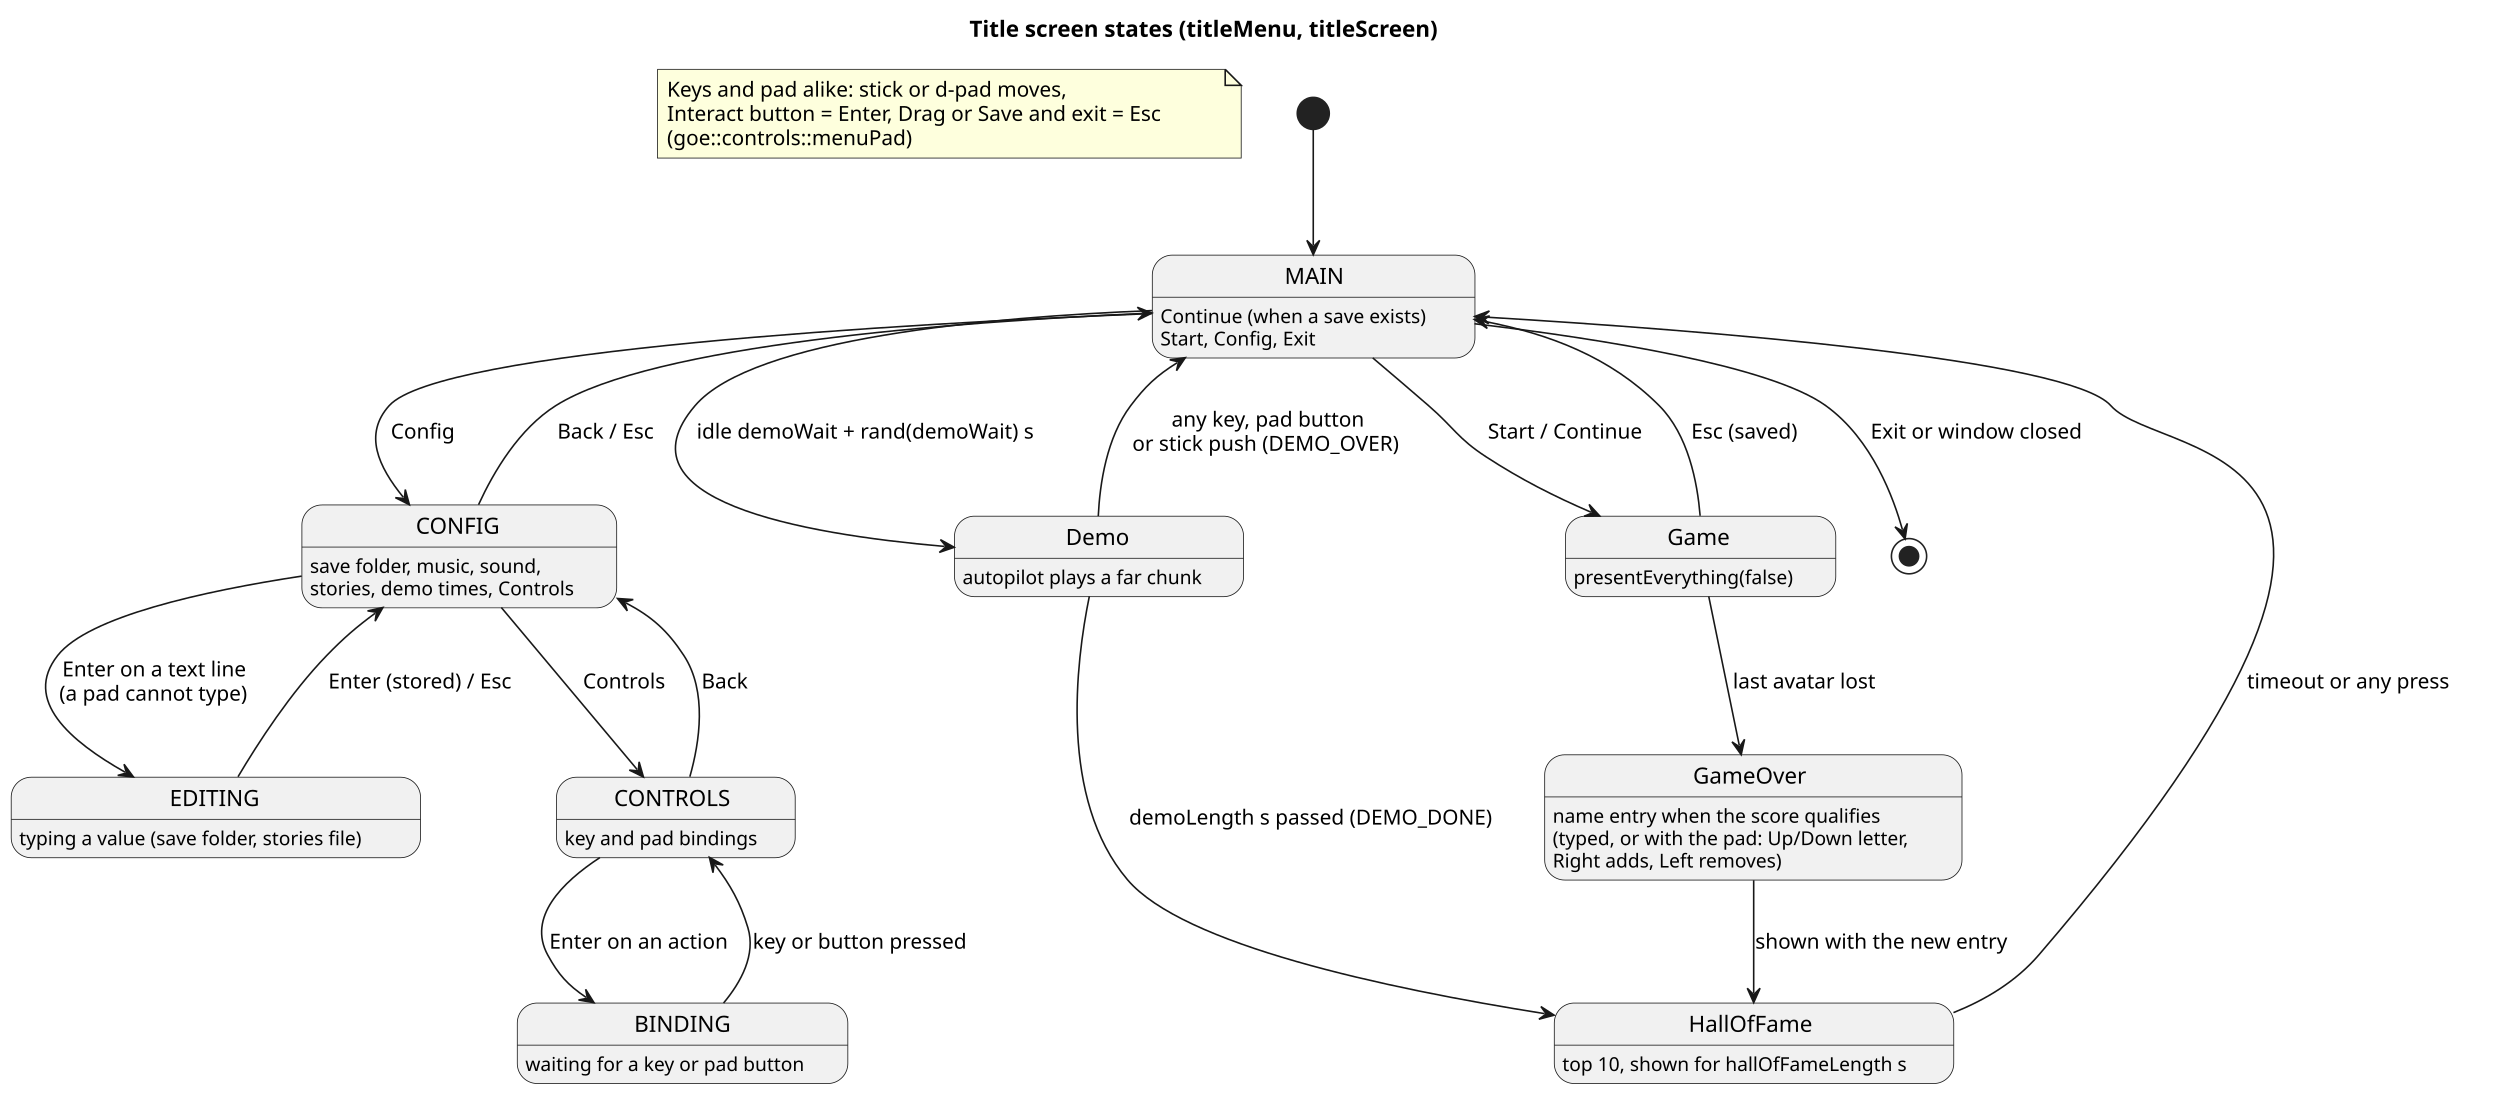
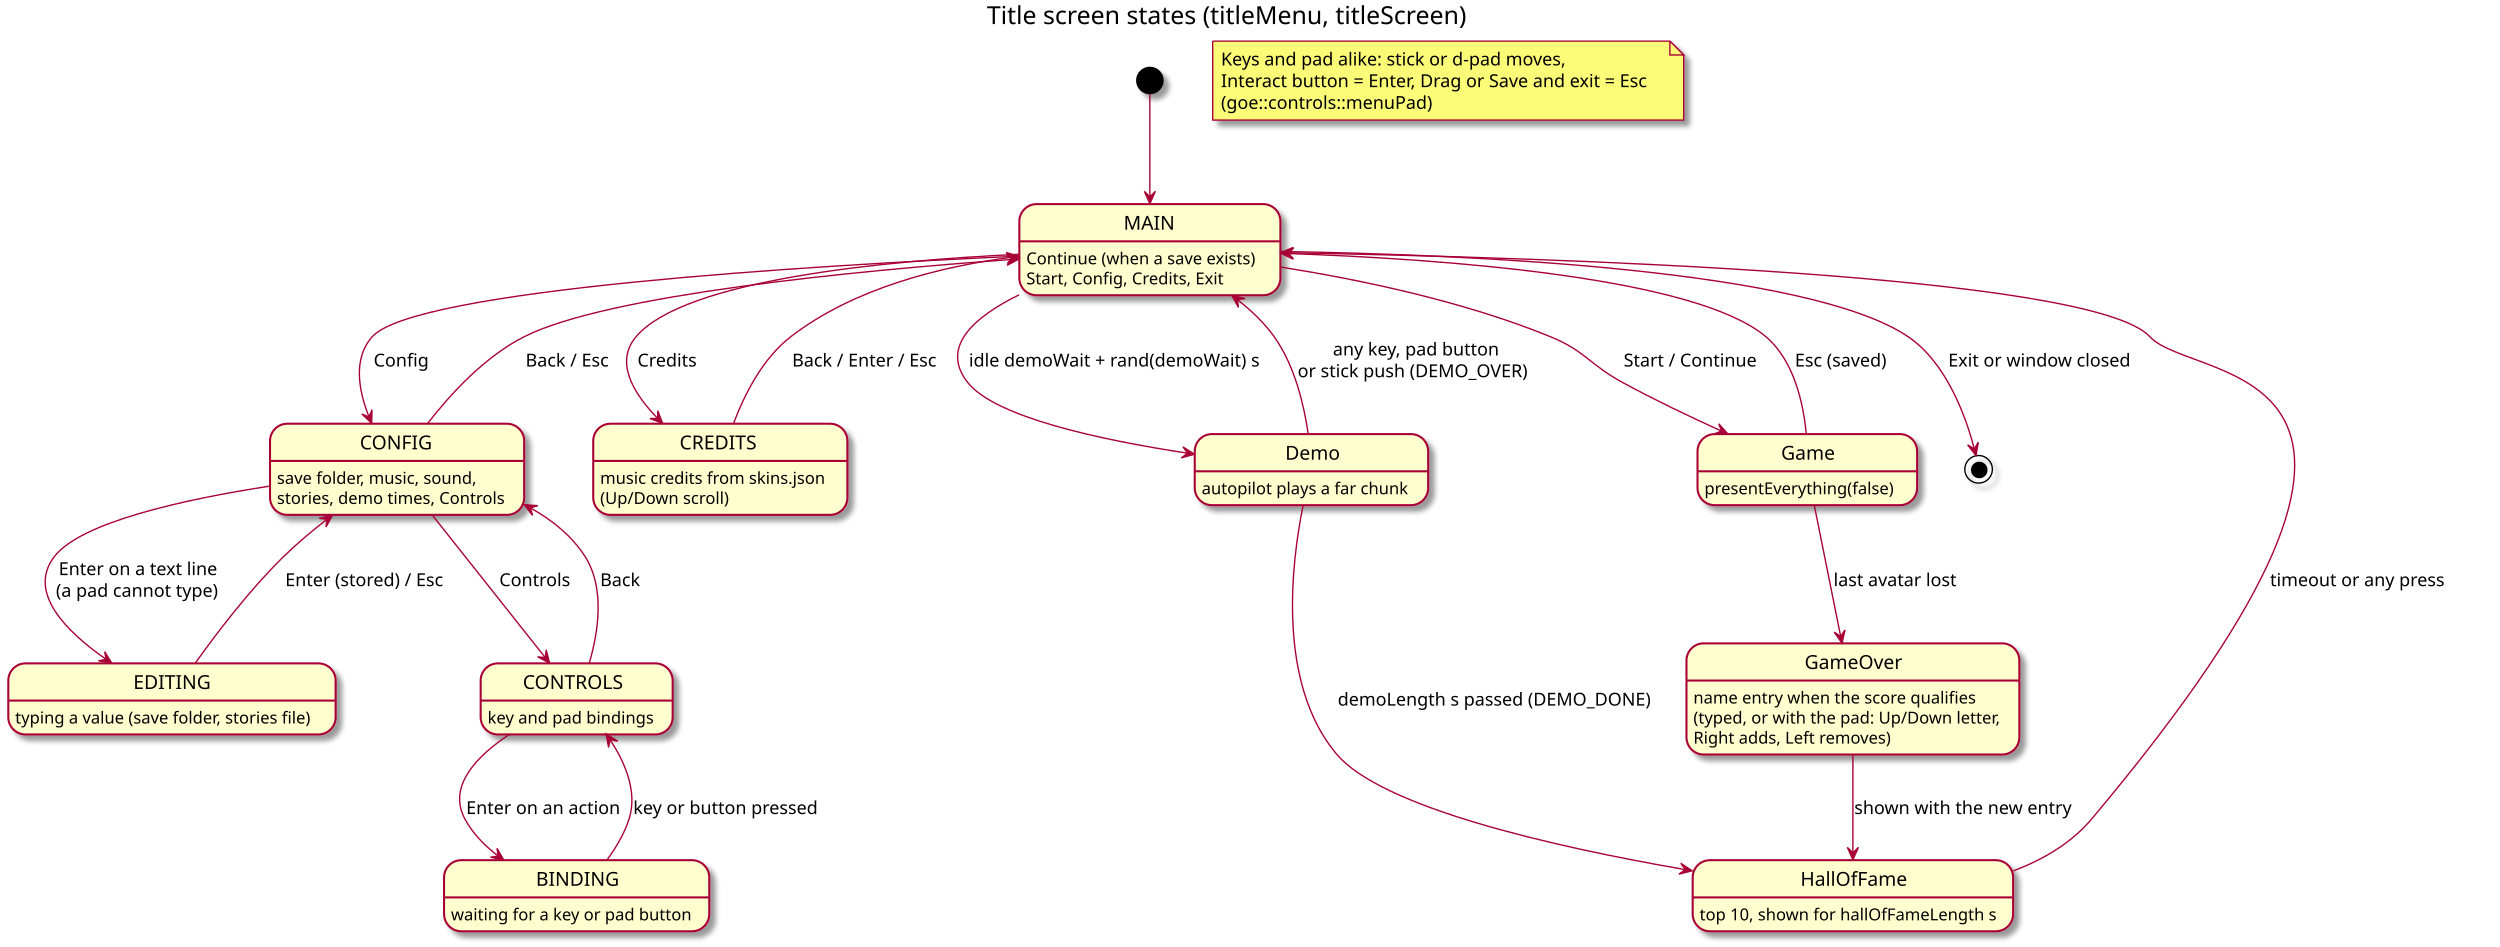
- <svg xmlns="http://www.w3.org/2000/svg" contentStyleType="text/css" data-diagram-type="STATE" height="682px" preserveAspectRatio="none" style="width:1561px;height:682px;background:#FFFFFF;" version="1.1" viewBox="0 0 1561 682" width="1561px" zoomAndPan="magnify">
-   <defs />
+ <svg xmlns="http://www.w3.org/2000/svg" contentScriptType="application/ecmascript" contentStyleType="text/css" height="685px" preserveAspectRatio="none" style="width:1810px;height:685px;" version="1.1" viewBox="0 0 1810 685" width="1810px" zoomAndPan="magnify">
+   <defs>
+     <filter height="300%" id="f133e3a1p7kqm1" width="300%" x="-1" y="-1">
+       <feGaussianBlur result="blurOut" stdDeviation="2.0" />
+       <feColorMatrix in="blurOut" result="blurOut2" type="matrix" values="0 0 0 0 0 0 0 0 0 0 0 0 0 0 0 0 0 0 .4 0" />
+       <feOffset dx="4.0" dy="4.0" in="blurOut2" result="blurOut3" />
+       <feBlend in="SourceGraphic" in2="blurOut3" mode="normal" />
+     </filter>
+   </defs>
  <g>
-     <g class="title" data-source-line="1">
-       <text fill="#000000" font-family="sans-serif" font-size="14" font-weight="bold" lengthAdjust="spacing" textLength="336.991" x="605.299" y="22.995">Title screen states (titleMenu, titleScreen)</text>
-     </g>
-     <g class="entity" data-entity="padNote" data-source-line="3" data-uid="ent0002" id="entity_padNote">
-       <path d="M410.5,43.297 L410.5,98.695 L775.01,98.695 L775.01,53.297 L765.01,43.297 L410.5,43.297" fill="#FEFFDD" style="stroke:#181818;stroke-width:0.5;" />
-       <path d="M765.01,43.297 L765.01,53.297 L775.01,53.297 L765.01,43.297" fill="#FEFFDD" style="stroke:#181818;stroke-width:1;" />
-       <text fill="#000000" font-family="sans-serif" font-size="13" lengthAdjust="spacing" textLength="272.022" x="416.5" y="60.364">Keys and pad alike: stick or d-pad moves,</text>
-       <text fill="#000000" font-family="sans-serif" font-size="13" lengthAdjust="spacing" textLength="343.51" x="416.5" y="75.497">Interact button = Enter, Drag or Save and exit = Esc</text>
-       <text fill="#000000" font-family="sans-serif" font-size="13" lengthAdjust="spacing" textLength="165.185" x="416.5" y="90.629">(goe::controls::menuPad)</text>
-     </g>
-     <g id="MAIN">
-       <rect fill="#F1F1F1" height="64.234" rx="12.5" ry="12.5" style="stroke:#181818;stroke-width:0.5;" width="201.459" x="719.5" y="159.297" />
-       <line style="stroke:#181818;stroke-width:0.5;" x1="719.5" x2="920.959" y1="185.594" y2="185.594" />
-       <text fill="#000000" font-family="sans-serif" font-size="14" lengthAdjust="spacing" textLength="36.258" x="802.101" y="177.292">MAIN</text>
-       <text fill="#000000" font-family="sans-serif" font-size="12" lengthAdjust="spacing" textLength="181.459" x="724.5" y="201.732">Continue (when a save exists)</text>
-       <text fill="#000000" font-family="sans-serif" font-size="12" lengthAdjust="spacing" textLength="105.797" x="724.5" y="215.701">Start, Config, Exit</text>
-     </g>
-     <g id="CONFIG">
-       <rect fill="#F1F1F1" height="64.234" rx="12.5" ry="12.5" style="stroke:#181818;stroke-width:0.5;" width="196.56" x="188.5" y="315.297" />
-       <line style="stroke:#181818;stroke-width:0.5;" x1="188.5" x2="385.06" y1="341.594" y2="341.594" />
-       <text fill="#000000" font-family="sans-serif" font-size="14" lengthAdjust="spacing" textLength="54.298" x="259.631" y="333.292">CONFIG</text>
-       <text fill="#000000" font-family="sans-serif" font-size="12" lengthAdjust="spacing" textLength="157.711" x="193.5" y="357.732">save folder, music, sound,</text>
-       <text fill="#000000" font-family="sans-serif" font-size="12" lengthAdjust="spacing" textLength="176.56" x="193.5" y="371.701">stories, demo times, Controls</text>
-     </g>
-     <g id="EDITING">
-       <rect fill="#F1F1F1" height="50.266" rx="12.5" ry="12.5" style="stroke:#181818;stroke-width:0.5;" width="255.576" x="7" y="485.297" />
-       <line style="stroke:#181818;stroke-width:0.5;" x1="7" x2="262.576" y1="511.594" y2="511.594" />
-       <text fill="#000000" font-family="sans-serif" font-size="14" lengthAdjust="spacing" textLength="57.757" x="105.91" y="503.292">EDITING</text>
-       <text fill="#000000" font-family="sans-serif" font-size="12" lengthAdjust="spacing" textLength="235.576" x="12" y="527.732">typing a value (save folder, stories file)</text>
-     </g>
-     <g id="CONTROLS">
-       <rect fill="#F1F1F1" height="50.266" rx="12.5" ry="12.5" style="stroke:#181818;stroke-width:0.5;" width="149.023" x="347.5" y="485.297" />
-       <line style="stroke:#181818;stroke-width:0.5;" x1="347.5" x2="496.523" y1="511.594" y2="511.594" />
-       <text fill="#000000" font-family="sans-serif" font-size="14" lengthAdjust="spacing" textLength="77.253" x="383.385" y="503.292">CONTROLS</text>
-       <text fill="#000000" font-family="sans-serif" font-size="12" lengthAdjust="spacing" textLength="129.023" x="352.5" y="527.732">key and pad bindings</text>
-     </g>
-     <g id="BINDING">
-       <rect fill="#F1F1F1" height="50.266" rx="12.5" ry="12.5" style="stroke:#181818;stroke-width:0.5;" width="206.381" x="323" y="626.297" />
-       <line style="stroke:#181818;stroke-width:0.5;" x1="323" x2="529.381" y1="652.594" y2="652.594" />
-       <text fill="#000000" font-family="sans-serif" font-size="14" lengthAdjust="spacing" textLength="60.437" x="395.972" y="644.292">BINDING</text>
-       <text fill="#000000" font-family="sans-serif" font-size="12" lengthAdjust="spacing" textLength="186.381" x="328" y="668.732">waiting for a key or pad button</text>
-     </g>
-     <g id="Demo">
-       <rect fill="#F1F1F1" height="50.266" rx="12.5" ry="12.5" style="stroke:#181818;stroke-width:0.5;" width="180.482" x="596" y="322.297" />
-       <line style="stroke:#181818;stroke-width:0.5;" x1="596" x2="776.482" y1="348.594" y2="348.594" />
-       <text fill="#000000" font-family="sans-serif" font-size="14" lengthAdjust="spacing" textLength="41.597" x="665.443" y="340.292">Demo</text>
-       <text fill="#000000" font-family="sans-serif" font-size="12" lengthAdjust="spacing" textLength="160.482" x="601" y="364.732">autopilot plays a far chunk</text>
-     </g>
-     <g id="HallOfFame">
-       <rect fill="#F1F1F1" height="50.266" rx="12.5" ry="12.5" style="stroke:#181818;stroke-width:0.5;" width="249.418" x="970.5" y="626.297" />
-       <line style="stroke:#181818;stroke-width:0.5;" x1="970.5" x2="1219.918" y1="652.594" y2="652.594" />
-       <text fill="#000000" font-family="sans-serif" font-size="14" lengthAdjust="spacing" textLength="81.717" x="1054.351" y="644.292">HallOfFame</text>
-       <text fill="#000000" font-family="sans-serif" font-size="12" lengthAdjust="spacing" textLength="229.418" x="975.5" y="668.732">top 10, shown for hallOfFameLength s</text>
-     </g>
-     <g id="Game">
-       <rect fill="#F1F1F1" height="50.266" rx="12.5" ry="12.5" style="stroke:#181818;stroke-width:0.5;" width="168.758" x="977.5" y="322.297" />
-       <line style="stroke:#181818;stroke-width:0.5;" x1="977.5" x2="1146.258" y1="348.594" y2="348.594" />
-       <text fill="#000000" font-family="sans-serif" font-size="14" lengthAdjust="spacing" textLength="41.679" x="1041.04" y="340.292">Game</text>
-       <text fill="#000000" font-family="sans-serif" font-size="12" lengthAdjust="spacing" textLength="148.758" x="982.5" y="364.732">presentEverything(false)</text>
-     </g>
-     <g id="GameOver">
-       <rect fill="#F1F1F1" height="78.203" rx="12.5" ry="12.5" style="stroke:#181818;stroke-width:0.5;" width="260.568" x="964.5" y="471.297" />
-       <line style="stroke:#181818;stroke-width:0.5;" x1="964.5" x2="1225.068" y1="497.594" y2="497.594" />
-       <text fill="#000000" font-family="sans-serif" font-size="14" lengthAdjust="spacing" textLength="75.353" x="1057.108" y="489.292">GameOver</text>
-       <text fill="#000000" font-family="sans-serif" font-size="12" lengthAdjust="spacing" textLength="219.879" x="969.5" y="513.732">name entry when the score qualifies</text>
-       <text fill="#000000" font-family="sans-serif" font-size="12" lengthAdjust="spacing" textLength="240.568" x="969.5" y="527.701">(typed, or with the pad: Up/Down letter,</text>
-       <text fill="#000000" font-family="sans-serif" font-size="12" lengthAdjust="spacing" textLength="155.461" x="969.5" y="541.67">Right adds, Left removes)</text>
-     </g>
-     <ellipse cx="820" cy="70.797" fill="#222222" rx="10" ry="10" style="stroke:#222222;stroke-width:1;" />
-     <ellipse cx="1192" cy="347.297" fill="none" rx="11" ry="11" style="stroke:#222222;stroke-width:1;" />
-     <ellipse cx="1192" cy="347.297" fill="#222222" rx="6" ry="6" style="stroke:#222222;stroke-width:1;" />
-     <g class="link" data-entity-1=".start." data-entity-2="MAIN" data-source-line="2" data-uid="lnk3" id="link_.start._MAIN">
-       <path d="M820,81.097 C820,97.687 820,127.067 820,153.087" fill="none" id="*start*-to-MAIN" style="stroke:#181818;stroke-width:1;" />
-       <polygon fill="#181818" points="820,159.087,824,150.087,820,154.087,816,150.087,820,159.087" style="stroke:#181818;stroke-width:1;" />
-     </g>
-     <g class="link" data-entity-1="MAIN" data-entity-2="CONFIG" data-source-line="14" data-uid="lnk4" id="link_MAIN_CONFIG">
-       <path d="M719.3,195.757 C562.39,202.187 274.21,218.617 243,253.297 C226.99,271.087 236.011,291.084 251.851,310.534" fill="none" id="MAIN-to-CONFIG" style="stroke:#181818;stroke-width:1;" />
-       <polygon fill="#181818" points="255.64,315.187,253.058,305.682,252.483,311.31,246.855,310.734,255.64,315.187" style="stroke:#181818;stroke-width:1;" />
-       <text fill="#000000" font-family="sans-serif" font-size="13" lengthAdjust="spacing" textLength="41.71" x="244" y="273.864">Config</text>
-     </g>
-     <g class="link" data-entity-1="CONFIG" data-entity-2="MAIN" data-source-line="15" data-uid="lnk5" id="link_CONFIG_MAIN">
-       <path d="M298.78,315.157 C308.44,294.127 324.25,267.657 347,253.297 C407.08,215.377 593.206,201.148 713.316,195.718" fill="none" id="CONFIG-to-MAIN" style="stroke:#181818;stroke-width:1;" />
-       <polygon fill="#181818" points="719.31,195.447,710.139,191.857,714.315,195.673,710.5,199.849,719.31,195.447" style="stroke:#181818;stroke-width:1;" />
-       <text fill="#000000" font-family="sans-serif" font-size="13" lengthAdjust="spacing" textLength="66.339" x="348" y="273.864">Back / Esc</text>
-     </g>
-     <g class="link" data-entity-1="CONFIG" data-entity-2="EDITING" data-source-line="16" data-uid="lnk6" id="link_CONFIG_EDITING">
-       <path d="M188.37,359.727 C126.57,369.147 55.12,384.967 36,409.297 C14.03,437.247 43.797,462.775 78.087,482.155" fill="none" id="CONFIG-to-EDITING" style="stroke:#181818;stroke-width:1;" />
-       <polygon fill="#181818" points="83.31,485.107,77.443,477.196,78.957,482.647,73.507,484.161,83.31,485.107" style="stroke:#181818;stroke-width:1;" />
-       <text fill="#000000" font-family="sans-serif" font-size="13" lengthAdjust="spacing" textLength="124.928" x="38.866" y="422.364">Enter on a text line</text>
-       <text fill="#000000" font-family="sans-serif" font-size="13" lengthAdjust="spacing" textLength="128.661" x="37" y="437.497">(a pad cannot type)</text>
-     </g>
-     <g class="link" data-entity-1="EDITING" data-entity-2="CONFIG" data-source-line="17" data-uid="lnk7" id="link_EDITING_CONFIG">
-       <path d="M148.61,485.007 C161.27,463.647 181.52,432.457 204,409.297 C214.46,398.517 222.173,391.81 234.283,382.87" fill="none" id="EDITING-to-CONFIG" style="stroke:#181818;stroke-width:1;" />
-       <polygon fill="#181818" points="239.11,379.307,229.494,381.434,235.087,382.276,234.245,387.87,239.11,379.307" style="stroke:#181818;stroke-width:1;" />
-       <text fill="#000000" font-family="sans-serif" font-size="13" lengthAdjust="spacing" textLength="125.366" x="205" y="429.864">Enter (stored) / Esc</text>
-     </g>
-     <g class="link" data-entity-1="CONFIG" data-entity-2="CONTROLS" data-source-line="18" data-uid="lnk8" id="link_CONFIG_CONTROLS">
-       <path d="M313.03,379.337 C338.93,410.227 374.264,452.37 397.914,480.57" fill="none" id="CONFIG-to-CONTROLS" style="stroke:#181818;stroke-width:1;" />
-       <polygon fill="#181818" points="401.77,485.167,399.052,475.701,398.557,481.336,392.922,480.841,401.77,485.167" style="stroke:#181818;stroke-width:1;" />
-       <text fill="#000000" font-family="sans-serif" font-size="13" lengthAdjust="spacing" textLength="54.05" x="364" y="429.864">Controls</text>
-     </g>
-     <g class="link" data-entity-1="CONTROLS" data-entity-2="CONFIG" data-source-line="21" data-uid="lnk11" id="link_CONTROLS_CONFIG">
-       <path d="M430.74,484.987 C436.88,463.327 441.67,431.687 427,409.297 C416.9,393.887 407.278,385.144 390.878,376.503" fill="none" id="CONTROLS-to-CONFIG" style="stroke:#181818;stroke-width:1;" />
-       <polygon fill="#181818" points="385.57,373.707,391.668,381.441,389.994,376.037,395.397,374.363,385.57,373.707" style="stroke:#181818;stroke-width:1;" />
-       <text fill="#000000" font-family="sans-serif" font-size="13" lengthAdjust="spacing" textLength="31.561" x="438" y="429.864">Back</text>
-     </g>
-     <g class="link" data-entity-1="CONTROLS" data-entity-2="BINDING" data-source-line="19" data-uid="lnk9" id="link_CONTROLS_BINDING">
-       <path d="M374.58,535.457 C350.69,551.117 329.23,572.907 342,596.297 C348.65,608.467 354.361,614.959 365.931,622.739" fill="none" id="CONTROLS-to-BINDING" style="stroke:#181818;stroke-width:1;" />
-       <polygon fill="#181818" points="370.91,626.087,365.673,617.745,366.761,623.297,361.209,624.384,370.91,626.087" style="stroke:#181818;stroke-width:1;" />
-       <text fill="#000000" font-family="sans-serif" font-size="13" lengthAdjust="spacing" textLength="119.704" x="343" y="592.364">Enter on an action</text>
-     </g>
-     <g class="link" data-entity-1="BINDING" data-entity-2="CONTROLS" data-source-line="20" data-uid="lnk10" id="link_BINDING_CONTROLS">
-       <path d="M451.79,626.297 C462.78,613.107 472.04,596.067 467,579.297 C462.19,563.297 455.875,552.388 446.565,540.108" fill="none" id="BINDING-to-CONTROLS" style="stroke:#181818;stroke-width:1;" />
-       <polygon fill="#181818" points="442.94,535.327,445.19,544.915,445.961,539.311,451.565,540.082,442.94,535.327" style="stroke:#181818;stroke-width:1;" />
-       <text fill="#000000" font-family="sans-serif" font-size="13" lengthAdjust="spacing" textLength="143.184" x="470" y="592.364">key or button pressed</text>
-     </g>
-     <g class="link" data-entity-1="MAIN" data-entity-2="Demo" data-source-line="22" data-uid="lnk12" id="link_MAIN_Demo">
-       <path d="M719.34,193.917 C617.49,197.937 470.03,211.127 434,253.297 C383.71,312.157 498.623,333.267 589.842,341.197" fill="none" id="MAIN-to-Demo" style="stroke:#181818;stroke-width:1;" />
-       <polygon fill="#181818" points="595.82,341.717,587.2,336.952,590.839,341.284,586.507,344.922,595.82,341.717" style="stroke:#181818;stroke-width:1;" />
-       <text fill="#000000" font-family="sans-serif" font-size="13" lengthAdjust="spacing" textLength="230.407" x="435" y="273.864">idle demoWait + rand(demoWait) s</text>
-     </g>
-     <g class="link" data-entity-1="Demo" data-entity-2="MAIN" data-source-line="23" data-uid="lnk13" id="link_Demo_MAIN">
-       <path d="M685.76,322.247 C686.73,301.997 690.99,273.217 706,253.297 C715.05,241.287 722.077,234.56 735.047,226.48" fill="none" id="Demo-to-MAIN" style="stroke:#181818;stroke-width:1;" />
-       <polygon fill="#181818" points="740.14,223.307,730.386,224.671,735.896,225.951,734.616,231.461,740.14,223.307" style="stroke:#181818;stroke-width:1;" />
-       <text fill="#000000" font-family="sans-serif" font-size="13" lengthAdjust="spacing" textLength="130.997" x="731.524" y="266.364">any key, pad button</text>
-       <text fill="#000000" font-family="sans-serif" font-size="13" lengthAdjust="spacing" textLength="180.045" x="707" y="281.497">or stick push (DEMO_OVER)</text>
-     </g>
-     <g class="link" data-entity-1="Demo" data-entity-2="HallOfFame" data-source-line="24" data-uid="lnk14" id="link_Demo_HallOfFame">
-       <path d="M680.18,372.347 C671.71,413.767 661.27,498.937 704,549.297 C738.42,589.857 863.494,616.875 964.484,632.925" fill="none" id="Demo-to-HallOfFame" style="stroke:#181818;stroke-width:1;" />
-       <polygon fill="#181818" points="970.41,633.867,962.149,628.504,965.472,633.082,960.894,636.405,970.41,633.867" style="stroke:#181818;stroke-width:1;" />
-       <text fill="#000000" font-family="sans-serif" font-size="13" lengthAdjust="spacing" textLength="241.617" x="705" y="514.864">demoLength s passed (DEMO_DONE)</text>
-     </g>
-     <g class="link" data-entity-1="HallOfFame" data-entity-2="MAIN" data-source-line="25" data-uid="lnk15" id="link_HallOfFame_MAIN">
-       <path d="M1219.74,632.287 C1239.98,624.227 1258.9,612.707 1273,596.297 C1554.59,268.677 1349.83,289.267 1318,253.297 C1292.15,224.087 1064.649,206.247 926.749,197.957" fill="none" id="HallOfFame-to-MAIN" style="stroke:#181818;stroke-width:1;" />
-       <polygon fill="#181818" points="920.76,197.597,929.504,202.13,925.751,197.897,929.984,194.144,920.76,197.597" style="stroke:#181818;stroke-width:1;" />
-       <text fill="#000000" font-family="sans-serif" font-size="13" lengthAdjust="spacing" textLength="135.395" x="1403" y="429.864">timeout or any press</text>
-     </g>
-     <g class="link" data-entity-1="MAIN" data-entity-2="Game" data-source-line="26" data-uid="lnk16" id="link_MAIN_Game">
-       <path d="M857.14,223.477 C868.39,232.997 880.74,243.527 892,253.297 C908.17,267.327 910.06,273.617 928,285.297 C949.96,299.587 970.313,309.834 993.423,319.834" fill="none" id="MAIN-to-Game" style="stroke:#181818;stroke-width:1;" />
-       <polygon fill="#181818" points="998.93,322.217,992.259,314.972,994.341,320.231,989.082,322.314,998.93,322.217" style="stroke:#181818;stroke-width:1;" />
-       <text fill="#000000" font-family="sans-serif" font-size="13" lengthAdjust="spacing" textLength="102.857" x="929" y="273.864">Start / Continue</text>
-     </g>
-     <g class="link" data-entity-1="Game" data-entity-2="MAIN" data-source-line="27" data-uid="lnk17" id="link_Game_MAIN">
-       <path d="M1061.56,322.067 C1059.86,301.127 1054.11,271.457 1036,253.297 C1005.59,222.807 967.082,208.409 926.432,200.599" fill="none" id="Game-to-MAIN" style="stroke:#181818;stroke-width:1;" />
-       <polygon fill="#181818" points="920.54,199.467,928.624,205.093,925.45,200.41,930.133,197.237,920.54,199.467" style="stroke:#181818;stroke-width:1;" />
-       <text fill="#000000" font-family="sans-serif" font-size="13" lengthAdjust="spacing" textLength="75.093" x="1056" y="273.864">Esc (saved)</text>
-     </g>
-     <g class="link" data-entity-1="Game" data-entity-2="GameOver" data-source-line="28" data-uid="lnk18" id="link_Game_GameOver">
-       <path d="M1066.94,372.397 C1072.3,398.537 1079.715,434.749 1085.995,465.369" fill="none" id="Game-to-GameOver" style="stroke:#181818;stroke-width:1;" />
-       <polygon fill="#181818" points="1087.2,471.247,1089.31,461.627,1086.195,466.349,1081.473,463.234,1087.2,471.247" style="stroke:#181818;stroke-width:1;" />
-       <text fill="#000000" font-family="sans-serif" font-size="13" lengthAdjust="spacing" textLength="97.183" x="1082" y="429.864">last avatar lost</text>
-     </g>
-     <g class="link" data-entity-1="GameOver" data-entity-2="HallOfFame" data-source-line="29" data-uid="lnk19" id="link_GameOver_HallOfFame">
-       <path d="M1095,549.647 C1095,574.077 1095,598.977 1095,620.057" fill="none" id="GameOver-to-HallOfFame" style="stroke:#181818;stroke-width:1;" />
-       <polygon fill="#181818" points="1095,626.057,1099,617.057,1095,621.057,1091,617.057,1095,626.057" style="stroke:#181818;stroke-width:1;" />
-       <text fill="#000000" font-family="sans-serif" font-size="13" lengthAdjust="spacing" textLength="168.524" x="1096" y="592.364">shown with the new entry</text>
-     </g>
-     <g class="link" data-entity-1="MAIN" data-entity-2=".end." data-source-line="30" data-uid="lnk21" id="link_MAIN_.end.">
-       <path d="M920.66,202.157 C1000.95,211.697 1105.48,228.407 1140,253.297 C1169.26,274.397 1182.497,311.53 1187.907,330.79" fill="none" id="MAIN-to-*end*" style="stroke:#181818;stroke-width:1;" />
-       <polygon fill="#181818" points="1189.53,336.567,1190.947,326.82,1188.178,331.753,1183.245,328.984,1189.53,336.567" style="stroke:#181818;stroke-width:1;" />
-       <text fill="#000000" font-family="sans-serif" font-size="13" lengthAdjust="spacing" textLength="141.369" x="1168" y="273.864">Exit or window closed</text>
-     </g>
+     <text fill="#000000" font-family="sans-serif" font-size="18" lengthAdjust="spacingAndGlyphs" textLength="362" x="714.5" y="17.438">Title screen states (titleMenu, titleScreen)</text>
+     <ellipse cx="832.5" cy="58.279" fill="#000000" filter="url(#f133e3a1p7kqm1)" rx="10" ry="10" style="stroke: none; stroke-width: 1.0;" />
+     <rect fill="#FEFECE" filter="url(#f133e3a1p7kqm1)" height="65.978" rx="12.5" ry="12.5" style="stroke: #A80036; stroke-width: 1.5;" width="189" x="738" y="147.779" />
+     <line style="stroke: #A80036; stroke-width: 1.5;" x1="738" x2="927" y1="174.719" y2="174.719" />
+     <text fill="#000000" font-family="sans-serif" font-size="14" lengthAdjust="spacingAndGlyphs" textLength="38" x="813.5" y="166.342">MAIN</text>
+     <text fill="#000000" font-family="sans-serif" font-size="12" lengthAdjust="spacingAndGlyphs" textLength="169" x="743" y="191.344">Continue (when a save exists)</text>
+     <text fill="#000000" font-family="sans-serif" font-size="12" lengthAdjust="spacingAndGlyphs" textLength="145" x="743" y="205.863">Start, Config, Credits, Exit</text>
+     <path d="M878,29.779 L878,86.968 L1219,86.968 L1219,39.779 L1209,29.779 L878,29.779 " fill="#FBFB77" filter="url(#f133e3a1p7kqm1)" style="stroke: #A80036; stroke-width: 1.0;" />
+     <path d="M1209,29.779 L1209,39.779 L1219,39.779 L1209,29.779 " fill="#FBFB77" style="stroke: #A80036; stroke-width: 1.0;" />
+     <text fill="#000000" font-family="sans-serif" font-size="13" lengthAdjust="spacingAndGlyphs" textLength="260" x="884" y="47.373">Keys and pad alike: stick or d-pad moves,</text>
+     <text fill="#000000" font-family="sans-serif" font-size="13" lengthAdjust="spacingAndGlyphs" textLength="320" x="884" y="63.102">Interact button = Enter, Drag or Save and exit = Esc</text>
+     <text fill="#000000" font-family="sans-serif" font-size="13" lengthAdjust="spacingAndGlyphs" textLength="158" x="884" y="78.832">(goe::controls::menuPad)</text>
+     <rect fill="#FEFECE" filter="url(#f133e3a1p7kqm1)" height="65.978" rx="12.5" ry="12.5" style="stroke: #A80036; stroke-width: 1.5;" width="184" x="195.5" y="306.779" />
+     <line style="stroke: #A80036; stroke-width: 1.5;" x1="195.5" x2="379.5" y1="333.719" y2="333.719" />
+     <text fill="#000000" font-family="sans-serif" font-size="14" lengthAdjust="spacingAndGlyphs" textLength="54" x="260.5" y="325.342">CONFIG</text>
+     <text fill="#000000" font-family="sans-serif" font-size="12" lengthAdjust="spacingAndGlyphs" textLength="146" x="200.5" y="350.344">save folder, music, sound,</text>
+     <text fill="#000000" font-family="sans-serif" font-size="12" lengthAdjust="spacingAndGlyphs" textLength="164" x="200.5" y="364.863">stories, demo times, Controls</text>
+     <rect fill="#FEFECE" filter="url(#f133e3a1p7kqm1)" height="51.459" rx="12.5" ry="12.5" style="stroke: #A80036; stroke-width: 1.5;" width="237" x="6" y="480.279" />
+     <line style="stroke: #A80036; stroke-width: 1.5;" x1="6" x2="243" y1="507.219" y2="507.219" />
+     <text fill="#000000" font-family="sans-serif" font-size="14" lengthAdjust="spacingAndGlyphs" textLength="56" x="96.5" y="498.842">EDITING</text>
+     <text fill="#000000" font-family="sans-serif" font-size="12" lengthAdjust="spacingAndGlyphs" textLength="217" x="11" y="523.844">typing a value (save folder, stories file)</text>
+     <rect fill="#FEFECE" filter="url(#f133e3a1p7kqm1)" height="51.459" rx="12.5" ry="12.5" style="stroke: #A80036; stroke-width: 1.5;" width="139" x="348" y="480.279" />
+     <line style="stroke: #A80036; stroke-width: 1.5;" x1="348" x2="487" y1="507.219" y2="507.219" />
+     <text fill="#000000" font-family="sans-serif" font-size="14" lengthAdjust="spacingAndGlyphs" textLength="78" x="378.5" y="498.842">CONTROLS</text>
+     <text fill="#000000" font-family="sans-serif" font-size="12" lengthAdjust="spacingAndGlyphs" textLength="119" x="353" y="523.844">key and pad bindings</text>
+     <rect fill="#FEFECE" filter="url(#f133e3a1p7kqm1)" height="51.459" rx="12.5" ry="12.5" style="stroke: #A80036; stroke-width: 1.5;" width="192" x="321.5" y="622.779" />
+     <line style="stroke: #A80036; stroke-width: 1.5;" x1="321.5" x2="513.5" y1="649.719" y2="649.719" />
+     <text fill="#000000" font-family="sans-serif" font-size="14" lengthAdjust="spacingAndGlyphs" textLength="59" x="388" y="641.342">BINDING</text>
+     <text fill="#000000" font-family="sans-serif" font-size="12" lengthAdjust="spacingAndGlyphs" textLength="172" x="326.5" y="666.344">waiting for a key or pad button</text>
+     <rect fill="#FEFECE" filter="url(#f133e3a1p7kqm1)" height="65.978" rx="12.5" ry="12.5" style="stroke: #A80036; stroke-width: 1.5;" width="184" x="429.5" y="306.779" />
+     <line style="stroke: #A80036; stroke-width: 1.5;" x1="429.5" x2="613.5" y1="333.719" y2="333.719" />
+     <text fill="#000000" font-family="sans-serif" font-size="14" lengthAdjust="spacingAndGlyphs" textLength="59" x="492" y="325.342">CREDITS</text>
+     <text fill="#000000" font-family="sans-serif" font-size="12" lengthAdjust="spacingAndGlyphs" textLength="164" x="434.5" y="350.344">music credits from skins.json</text>
+     <text fill="#000000" font-family="sans-serif" font-size="12" lengthAdjust="spacingAndGlyphs" textLength="95" x="434.5" y="364.863">(Up/Down scroll)</text>
+     <rect fill="#FEFECE" filter="url(#f133e3a1p7kqm1)" height="51.459" rx="12.5" ry="12.5" style="stroke: #A80036; stroke-width: 1.5;" width="169" x="865" y="314.279" />
+     <line style="stroke: #A80036; stroke-width: 1.5;" x1="865" x2="1034" y1="341.219" y2="341.219" />
+     <text fill="#000000" font-family="sans-serif" font-size="14" lengthAdjust="spacingAndGlyphs" textLength="38" x="930.5" y="332.842">Demo</text>
+     <text fill="#000000" font-family="sans-serif" font-size="12" lengthAdjust="spacingAndGlyphs" textLength="149" x="870" y="357.844">autopilot plays a far chunk</text>
+     <rect fill="#FEFECE" filter="url(#f133e3a1p7kqm1)" height="51.459" rx="12.5" ry="12.5" style="stroke: #A80036; stroke-width: 1.5;" width="232" x="1225.5" y="622.779" />
+     <line style="stroke: #A80036; stroke-width: 1.5;" x1="1225.5" x2="1457.5" y1="649.719" y2="649.719" />
+     <text fill="#000000" font-family="sans-serif" font-size="14" lengthAdjust="spacingAndGlyphs" textLength="76" x="1303.5" y="641.342">HallOfFame</text>
+     <text fill="#000000" font-family="sans-serif" font-size="12" lengthAdjust="spacingAndGlyphs" textLength="212" x="1230.5" y="666.344">top 10, shown for hallOfFameLength s</text>
+     <rect fill="#FEFECE" filter="url(#f133e3a1p7kqm1)" height="51.459" rx="12.5" ry="12.5" style="stroke: #A80036; stroke-width: 1.5;" width="159" x="1229" y="314.279" />
+     <line style="stroke: #A80036; stroke-width: 1.5;" x1="1229" x2="1388" y1="341.219" y2="341.219" />
+     <text fill="#000000" font-family="sans-serif" font-size="14" lengthAdjust="spacingAndGlyphs" textLength="38" x="1289.5" y="332.842">Game</text>
+     <text fill="#000000" font-family="sans-serif" font-size="12" lengthAdjust="spacingAndGlyphs" textLength="139" x="1234" y="357.844">presentEverything(false)</text>
+     <rect fill="#FEFECE" filter="url(#f133e3a1p7kqm1)" height="80.498" rx="12.5" ry="12.5" style="stroke: #A80036; stroke-width: 1.5;" width="241" x="1221" y="465.779" />
+     <line style="stroke: #A80036; stroke-width: 1.5;" x1="1221" x2="1462" y1="492.719" y2="492.719" />
+     <text fill="#000000" font-family="sans-serif" font-size="14" lengthAdjust="spacingAndGlyphs" textLength="70" x="1306.5" y="484.342">GameOver</text>
+     <text fill="#000000" font-family="sans-serif" font-size="12" lengthAdjust="spacingAndGlyphs" textLength="205" x="1226" y="509.344">name entry when the score qualifies</text>
+     <text fill="#000000" font-family="sans-serif" font-size="12" lengthAdjust="spacingAndGlyphs" textLength="221" x="1226" y="523.863">(typed, or with the pad: Up/Down letter,</text>
+     <text fill="#000000" font-family="sans-serif" font-size="12" lengthAdjust="spacingAndGlyphs" textLength="144" x="1226" y="538.383">Right adds, Left removes)</text>
+     <ellipse cx="1432.5" cy="339.779" fill="none" filter="url(#f133e3a1p7kqm1)" rx="10" ry="10" style="stroke: #000000; stroke-width: 1.0;" />
+     <ellipse cx="1433" cy="340.279" fill="#000000" rx="6" ry="6" style="stroke: none; stroke-width: 1.0;" />
+     <path d="M832.5,68.339 C832.5,83.879 832.5,116.479 832.5,142.429 " fill="none" id="*start-&gt;MAIN" style="stroke: #A80036; stroke-width: 1.0;" />
+     <polygon fill="#A80036" points="832.5,147.519,836.5,138.519,832.5,142.519,828.5,138.519,832.5,147.519" style="stroke: #A80036; stroke-width: 1.0;" />
+     <path d="M737.92,185.429 C585.68,192.289 300.13,209.589 269.5,243.779 C255.56,259.339 259.43,282.219 267.08,301.629 " fill="none" id="MAIN-&gt;CONFIG" style="stroke: #A80036; stroke-width: 1.0;" />
+     <polygon fill="#A80036" points="269.1,306.479,269.346,296.634,267.184,301.861,261.957,299.699,269.1,306.479" style="stroke: #A80036; stroke-width: 1.0;" />
+     <text fill="#000000" font-family="sans-serif" font-size="13" lengthAdjust="spacingAndGlyphs" textLength="42" x="270.5" y="265.373">Config</text>
+     <path d="M309.74,306.419 C326.35,284.969 351.03,258.199 379.5,243.779 C439.51,213.389 618.61,196.069 732.81,187.829 " fill="none" id="CONFIG-&gt;MAIN" style="stroke: #A80036; stroke-width: 1.0;" />
+     <polygon fill="#A80036" points="737.86,187.459,728.597,184.113,732.873,187.816,729.169,192.092,737.86,187.459" style="stroke: #A80036; stroke-width: 1.0;" />
+     <text fill="#000000" font-family="sans-serif" font-size="13" lengthAdjust="spacingAndGlyphs" textLength="65" x="380.5" y="265.373">Back / Esc</text>
+     <path d="M195.3,351.939 C133.08,361.579 58.89,377.939 39.5,402.779 C19.42,428.499 47.53,456.959 76.68,477.259 " fill="none" id="CONFIG-&gt;EDITING" style="stroke: #A80036; stroke-width: 1.0;" />
+     <polygon fill="#A80036" points="80.98,480.199,75.796,471.825,76.849,477.383,71.29,478.435,80.98,480.199" style="stroke: #A80036; stroke-width: 1.0;" />
+     <text fill="#000000" font-family="sans-serif" font-size="13" lengthAdjust="spacingAndGlyphs" textLength="117" x="42.5" y="416.373">Enter on a text line</text>
+     <text fill="#000000" font-family="sans-serif" font-size="13" lengthAdjust="spacingAndGlyphs" textLength="121" x="40.5" y="432.103">(a pad cannot type)</text>
+     <path d="M141.26,480.269 C156.65,458.659 180.75,426.949 205.5,402.779 C214.97,393.529 225.83,384.439 236.49,376.189 " fill="none" id="EDITING-&gt;CONFIG" style="stroke: #A80036; stroke-width: 1.0;" />
+     <polygon fill="#A80036" points="240.72,372.949,231.143,375.248,236.751,375.99,236.009,381.598,240.72,372.949" style="stroke: #A80036; stroke-width: 1.0;" />
+     <text fill="#000000" font-family="sans-serif" font-size="13" lengthAdjust="spacingAndGlyphs" textLength="122" x="206.5" y="424.373">Enter (stored) / Esc</text>
+     <path d="M312.87,372.789 C336.61,402.729 371.74,447.049 394.63,475.929 " fill="none" id="CONFIG-&gt;CONTROLS" style="stroke: #A80036; stroke-width: 1.0;" />
+     <polygon fill="#A80036" points="397.91,480.069,395.458,470.531,394.806,476.15,389.187,475.497,397.91,480.069" style="stroke: #A80036; stroke-width: 1.0;" />
+     <text fill="#000000" font-family="sans-serif" font-size="13" lengthAdjust="spacingAndGlyphs" textLength="53" x="361.5" y="424.373">Controls</text>
+     <path d="M426.64,480.049 C433.1,457.999 438.28,425.759 423.5,402.779 C413.88,387.819 399.66,376.419 383.99,367.759 " fill="none" id="CONTROLS-&gt;CONFIG" style="stroke: #A80036; stroke-width: 1.0;" />
+     <polygon fill="#A80036" points="379.53,365.389,385.585,373.157,383.941,367.745,389.353,366.1,379.53,365.389" style="stroke: #A80036; stroke-width: 1.0;" />
+     <text fill="#000000" font-family="sans-serif" font-size="13" lengthAdjust="spacingAndGlyphs" textLength="30" x="434.5" y="424.373">Back</text>
+     <path d="M369.39,531.309 C345.38,547.099 323.87,569.059 336.5,592.779 C342.15,603.379 350.87,612.289 360.55,619.629 " fill="none" id="CONTROLS-&gt;BINDING" style="stroke: #A80036; stroke-width: 1.0;" />
+     <polygon fill="#A80036" points="364.74,622.679,359.818,614.149,360.698,619.737,355.11,620.617,364.74,622.679" style="stroke: #A80036; stroke-width: 1.0;" />
+     <text fill="#000000" font-family="sans-serif" font-size="13" lengthAdjust="spacingAndGlyphs" textLength="113" x="337.5" y="589.373">Enter on an action</text>
+     <path d="M439.39,622.679 C445.88,613.859 452.15,603.449 455.5,592.779 C461.63,573.279 452.67,552.279 441.91,535.909 " fill="none" id="BINDING-&gt;CONTROLS" style="stroke: #A80036; stroke-width: 1.0;" />
+     <polygon fill="#A80036" points="438.84,531.419,440.627,541.105,441.666,535.544,447.227,536.583,438.84,531.419" style="stroke: #A80036; stroke-width: 1.0;" />
+     <text fill="#000000" font-family="sans-serif" font-size="13" lengthAdjust="spacingAndGlyphs" textLength="138" x="458.5" y="589.373">key or button pressed</text>
+     <path d="M737.69,184.109 C639.42,188.759 495.36,202.629 460.5,243.779 C445.06,262.009 458.15,284.409 476.1,302.879 " fill="none" id="MAIN-&gt;CREDITS" style="stroke: #A80036; stroke-width: 1.0;" />
+     <polygon fill="#A80036" points="479.75,306.519,476.196,297.334,476.207,302.991,470.55,303.002,479.75,306.519" style="stroke: #A80036; stroke-width: 1.0;" />
+     <text fill="#000000" font-family="sans-serif" font-size="13" lengthAdjust="spacingAndGlyphs" textLength="45" x="461.5" y="265.373">Credits</text>
+     <path d="M531.14,306.419 C539,285.529 552.18,259.419 572.5,243.779 C618.09,208.679 680.52,193.029 732.77,186.229 " fill="none" id="CREDITS-&gt;MAIN" style="stroke: #A80036; stroke-width: 1.0;" />
+     <polygon fill="#A80036" points="737.8,185.599,728.368,182.763,732.84,186.228,729.375,190.7,737.8,185.599" style="stroke: #A80036; stroke-width: 1.0;" />
+     <text fill="#000000" font-family="sans-serif" font-size="13" lengthAdjust="spacingAndGlyphs" textLength="111" x="573.5" y="265.373">Back / Enter / Esc</text>
+     <path d="M737.85,213.419 C704.9,229.619 680.59,251.309 700.5,276.779 C720.25,302.039 796.52,318.499 859.5,328.059 " fill="none" id="MAIN-&gt;Demo" style="stroke: #A80036; stroke-width: 1.0;" />
+     <polygon fill="#A80036" points="864.78,328.859,856.472,323.57,859.835,328.118,855.287,331.481,864.78,328.859" style="stroke: #A80036; stroke-width: 1.0;" />
+     <text fill="#000000" font-family="sans-serif" font-size="13" lengthAdjust="spacingAndGlyphs" textLength="216" x="701.5" y="265.373">idle demoWait + rand(demoWait) s</text>
+     <path d="M947.16,314.149 C944.18,293.699 937.49,264.679 922.5,243.779 C915.28,233.709 905.88,224.739 895.89,216.969 " fill="none" id="Demo-&gt;MAIN" style="stroke: #A80036; stroke-width: 1.0;" />
+     <polygon fill="#A80036" points="891.88,213.929,896.645,222.548,895.868,216.945,901.471,216.168,891.88,213.929" style="stroke: #A80036; stroke-width: 1.0;" />
+     <text fill="#000000" font-family="sans-serif" font-size="13" lengthAdjust="spacingAndGlyphs" textLength="123" x="965" y="257.373">any key, pad button</text>
+     <text fill="#000000" font-family="sans-serif" font-size="13" lengthAdjust="spacingAndGlyphs" textLength="174" x="939.5" y="273.103">or stick push (DEMO_OVER)</text>
+     <path d="M943.51,365.579 C934.9,407.849 924.4,494.259 967.5,545.779 C1000,584.619 1123.63,612.889 1219.96,629.579 " fill="none" id="Demo-&gt;HallOfFame" style="stroke: #A80036; stroke-width: 1.0;" />
+     <polygon fill="#A80036" points="1225.1,630.459,1216.903,624.999,1220.171,629.616,1215.554,632.885,1225.1,630.459" style="stroke: #A80036; stroke-width: 1.0;" />
+     <text fill="#000000" font-family="sans-serif" font-size="13" lengthAdjust="spacingAndGlyphs" textLength="234" x="968.5" y="510.873">demoLength s passed (DEMO_DONE)</text>
+     <path d="M1457.65,630.529 C1479.29,622.369 1499.71,610.379 1514.5,592.779 C1798.51,254.809 1588.9,279.069 1556.5,243.779 C1515.16,198.749 1121.45,186.369 932.6,183.009 " fill="none" id="HallOfFame-&gt;MAIN" style="stroke: #A80036; stroke-width: 1.0;" />
+     <polygon fill="#A80036" points="927.35,182.919,936.28,187.073,932.349,183.005,936.417,179.074,927.35,182.919" style="stroke: #A80036; stroke-width: 1.0;" />
+     <text fill="#000000" font-family="sans-serif" font-size="13" lengthAdjust="spacingAndGlyphs" textLength="128" x="1643.5" y="424.373">timeout or any press</text>
+     <path d="M927.09,193.329 C985.03,202.499 1059.83,218.159 1122.5,243.779 C1147.84,254.139 1150.47,263.669 1174.5,276.779 C1197.4,289.269 1223.27,301.629 1246.12,311.989 " fill="none" id="MAIN-&gt;Game" style="stroke: #A80036; stroke-width: 1.0;" />
+     <polygon fill="#A80036" points="1250.95,314.159,1244.393,306.811,1246.393,312.102,1241.101,314.102,1250.95,314.159" style="stroke: #A80036; stroke-width: 1.0;" />
+     <text fill="#000000" font-family="sans-serif" font-size="13" lengthAdjust="spacingAndGlyphs" textLength="98" x="1175.5" y="265.373">Start / Continue</text>
+     <path d="M1307.74,314.169 C1305.66,292.259 1298.98,261.079 1278.5,243.779 C1227.75,200.899 1047.78,187.629 932.55,183.549 " fill="none" id="Game-&gt;MAIN" style="stroke: #A80036; stroke-width: 1.0;" />
+     <polygon fill="#A80036" points="927.46,183.379,936.318,187.685,932.457,183.551,936.592,179.69,927.46,183.379" style="stroke: #A80036; stroke-width: 1.0;" />
+     <text fill="#000000" font-family="sans-serif" font-size="13" lengthAdjust="spacingAndGlyphs" textLength="73" x="1299.5" y="265.373">Esc (saved)</text>
+     <path d="M1313.44,365.329 C1318.49,390.419 1326.44,429.919 1332.59,460.489 " fill="none" id="Game-&gt;GameOver" style="stroke: #A80036; stroke-width: 1.0;" />
+     <polygon fill="#A80036" points="1333.64,465.699,1335.792,456.088,1332.657,460.797,1327.948,457.662,1333.64,465.699" style="stroke: #A80036; stroke-width: 1.0;" />
+     <text fill="#000000" font-family="sans-serif" font-size="13" lengthAdjust="spacingAndGlyphs" textLength="88" x="1327.5" y="424.373">last avatar lost</text>
+     <path d="M1341.5,545.919 C1341.5,568.519 1341.5,596.509 1341.5,617.349 " fill="none" id="GameOver-&gt;HallOfFame" style="stroke: #A80036; stroke-width: 1.0;" />
+     <polygon fill="#A80036" points="1341.5,622.489,1345.5,613.489,1341.5,617.489,1337.5,613.489,1341.5,622.489" style="stroke: #A80036; stroke-width: 1.0;" />
+     <text fill="#000000" font-family="sans-serif" font-size="13" lengthAdjust="spacingAndGlyphs" textLength="163" x="1342.5" y="589.373">shown with the new entry</text>
+     <path d="M927.18,182.079 C1064.27,184.239 1309.53,195.039 1381.5,243.779 C1409.93,263.039 1423.81,303.479 1429.38,324.859 " fill="none" id="MAIN-&gt;*end" style="stroke: #A80036; stroke-width: 1.0;" />
+     <polygon fill="#A80036" points="1430.63,329.849,1432.328,320.148,1429.417,324.999,1424.567,322.088,1430.63,329.849" style="stroke: #A80036; stroke-width: 1.0;" />
+     <text fill="#000000" font-family="sans-serif" font-size="13" lengthAdjust="spacingAndGlyphs" textLength="137" x="1410.5" y="265.373">Exit or window closed</text>
  </g>
</svg>
